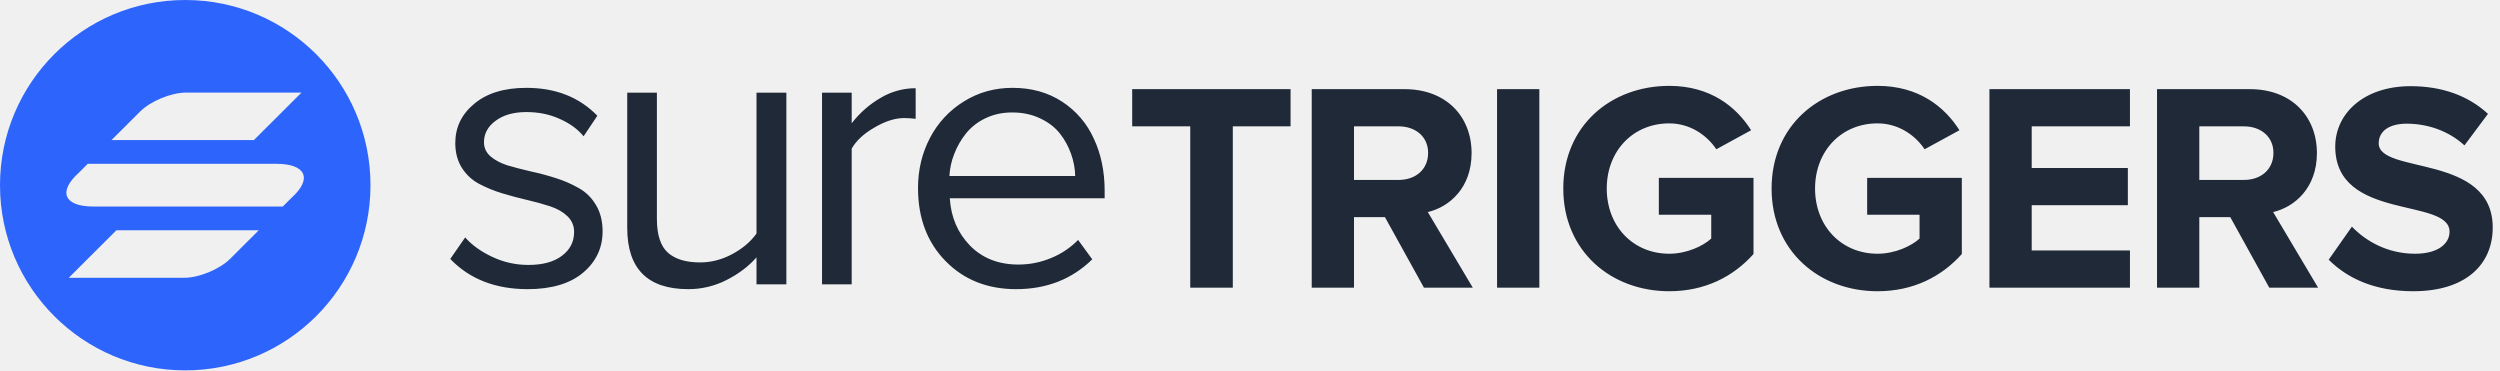
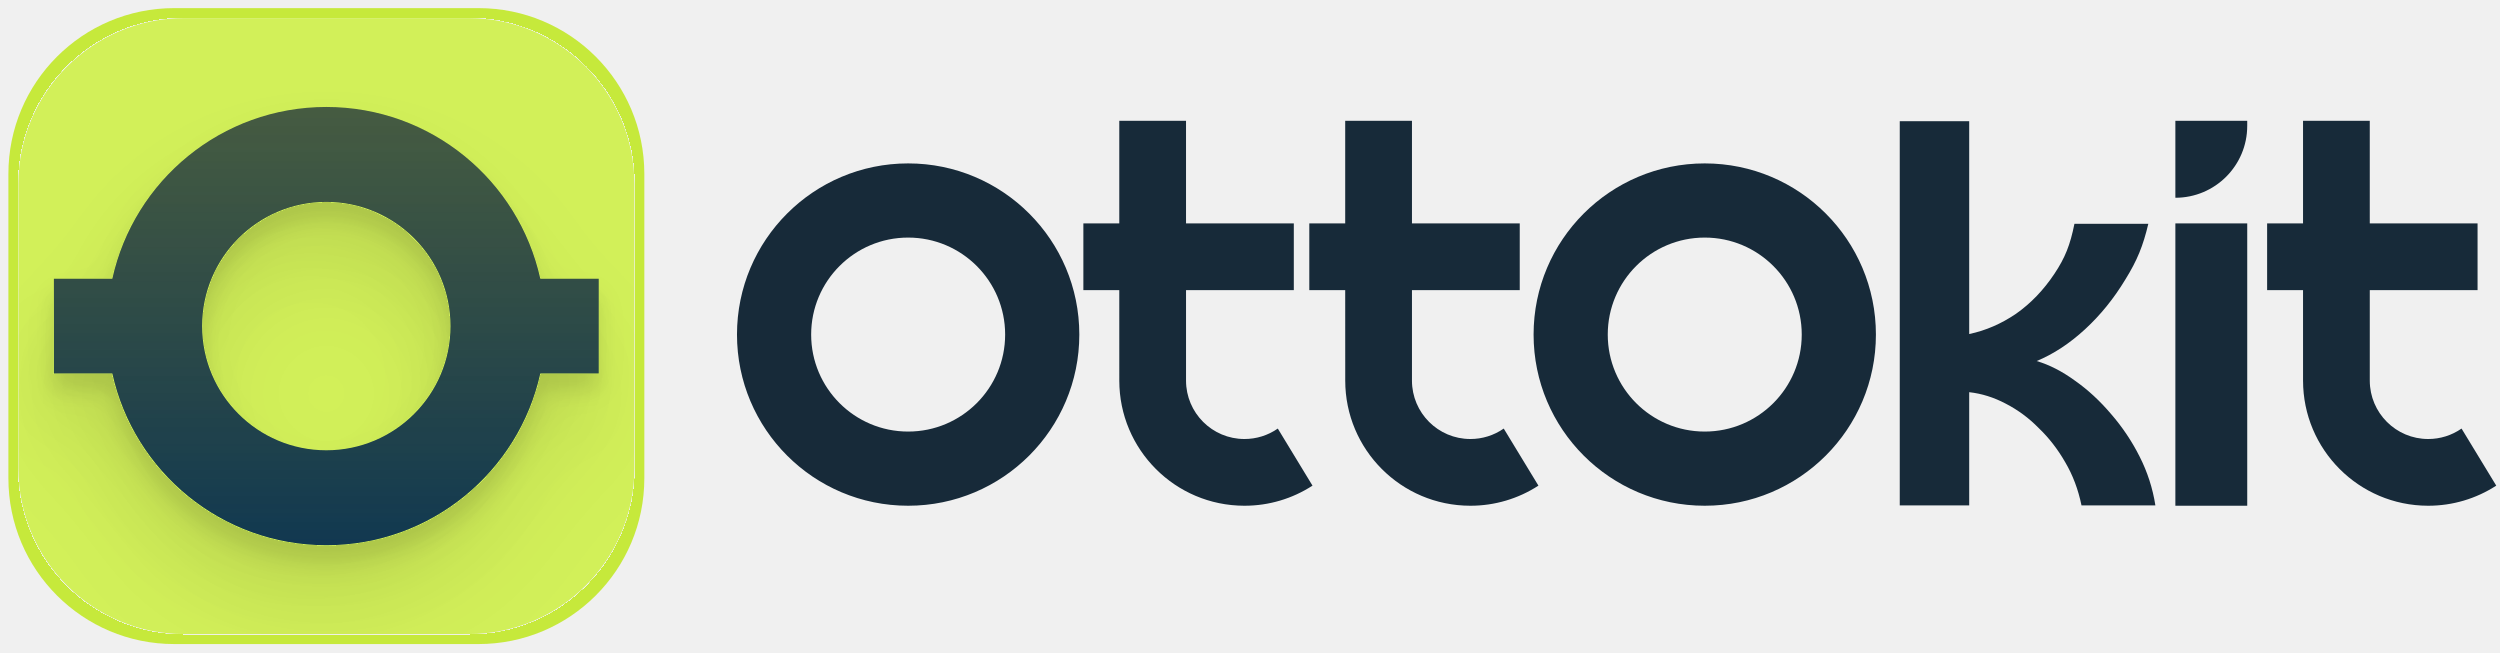
- <svg xmlns="http://www.w3.org/2000/svg" width="189" height="28" fill="none">
-   <path d="m34.04 19.575 1.127-1.626c.518.586 1.207 1.08 2.066 1.48.86.4 1.764.6 2.711.6 1.084 0 1.93-.23 2.535-.688.615-.46.923-1.06.923-1.802a1.59 1.59 0 0 0-.498-1.187c-.332-.322-.762-.57-1.29-.747a19.143 19.143 0 0 0-1.743-.483 29.496 29.496 0 0 1-1.92-.513 9.714 9.714 0 0 1-1.743-.717 3.454 3.454 0 0 1-1.29-1.202c-.332-.527-.498-1.152-.498-1.875 0-1.191.479-2.182 1.436-2.973.957-.801 2.271-1.201 3.942-1.201 2.207 0 3.995.703 5.362 2.109l-1.04 1.553c-.45-.547-1.055-.987-1.817-1.319-.752-.341-1.587-.512-2.505-.512-.968 0-1.744.22-2.33.659-.586.43-.88.971-.88 1.626 0 .42.167.776.499 1.07.332.282.757.507 1.275.673.527.156 1.108.308 1.743.454.645.137 1.285.308 1.92.513a8.621 8.621 0 0 1 1.743.761c.528.293.958.718 1.29 1.275.332.557.498 1.216.498 1.977 0 1.27-.498 2.32-1.494 3.15-.987.82-2.38 1.23-4.176 1.23-2.433 0-4.382-.761-5.847-2.285ZM47.419 17.231V7.007h2.242v9.536c0 1.21.278 2.065.835 2.563.556.489 1.367.733 2.432.733.84 0 1.65-.21 2.432-.63.782-.42 1.392-.938 1.832-1.553V7.006h2.257v14.488h-2.257v-2.036c-.606.684-1.363 1.255-2.271 1.714a6.315 6.315 0 0 1-2.887.688c-3.077 0-4.615-1.543-4.615-4.629ZM62.146 21.494V7.007h2.242V9.32a7.53 7.53 0 0 1 2.183-1.919 5.147 5.147 0 0 1 2.653-.732v2.314a8.137 8.137 0 0 0-.865-.058c-.694 0-1.446.239-2.256.718-.811.468-1.383 1-1.715 1.596v10.254h-2.242ZM69.401 14.229c0-1.387.303-2.657.909-3.81a7.037 7.037 0 0 1 2.564-2.753c1.094-.684 2.32-1.025 3.678-1.025 1.426 0 2.671.346 3.736 1.04a6.501 6.501 0 0 1 2.403 2.798c.547 1.162.82 2.475.82 3.94v.571H71.805c.088 1.426.596 2.617 1.524 3.574.938.957 2.159 1.436 3.663 1.436.85 0 1.666-.161 2.447-.483a6.083 6.083 0 0 0 2.066-1.377l1.07 1.465c-1.534 1.503-3.453 2.255-5.759 2.255-2.168 0-3.946-.708-5.333-2.124-1.387-1.416-2.08-3.252-2.08-5.508Zm2.374-.923h9.51a5.165 5.165 0 0 0-.308-1.656 5.252 5.252 0 0 0-.835-1.538c-.372-.478-.87-.864-1.495-1.157-.625-.303-1.333-.454-2.125-.454-.742 0-1.416.146-2.022.44a4.184 4.184 0 0 0-1.48 1.157 5.868 5.868 0 0 0-.879 1.538 5.288 5.288 0 0 0-.366 1.67ZM93.2 21.747V9.552h4.367V6.74H85.594v2.812h4.389v12.195H93.2ZM111.342 21.747l-3.399-5.715c1.621-.382 3.309-1.822 3.309-4.455 0-2.79-1.936-4.837-5.064-4.837h-7.022v15.007h3.196v-5.332h2.34l2.949 5.332h3.691Zm-5.604-8.145h-3.376v-4.05h3.376c1.26 0 2.228.765 2.228 2.003 0 1.282-.968 2.047-2.228 2.047ZM116.374 21.747V6.74h-3.196v15.007h3.196ZM126.196 22.017c2.701 0 4.839-1.102 6.369-2.812v-5.76h-7.157v2.79h3.961v1.8c-.607.562-1.845 1.147-3.173 1.147-2.746 0-4.726-2.092-4.726-4.927 0-2.835 1.98-4.928 4.726-4.928 1.575 0 2.858.9 3.556 1.958l2.633-1.44c-1.125-1.778-3.083-3.353-6.189-3.353-4.411 0-8.012 3.015-8.012 7.763 0 4.725 3.601 7.762 8.012 7.762ZM141.944 22.017c2.701 0 4.839-1.102 6.37-2.812v-5.76h-7.157v2.79h3.961v1.8c-.608.562-1.846 1.147-3.174 1.147-2.745 0-4.726-2.092-4.726-4.927 0-2.835 1.981-4.928 4.726-4.928 1.576 0 2.859.9 3.556 1.958l2.634-1.44c-1.126-1.778-3.084-3.353-6.19-3.353-4.411 0-8.012 3.015-8.012 7.763 0 4.725 3.601 7.762 8.012 7.762ZM161.024 21.747v-2.812h-7.427v-3.42h7.269v-2.813h-7.269v-3.15h7.427V6.74h-10.623v15.007h10.623ZM175.248 21.747l-3.399-5.715c1.621-.382 3.309-1.822 3.309-4.455 0-2.79-1.936-4.837-5.064-4.837h-7.022v15.007h3.196v-5.332h2.34l2.949 5.332h3.691Zm-5.604-8.145h-3.376v-4.05h3.376c1.26 0 2.228.765 2.228 2.003 0 1.282-.968 2.047-2.228 2.047ZM182.44 22.017c4.029 0 6.01-2.07 6.01-4.815 0-5.602-8.62-4.005-8.62-6.367 0-.9.765-1.485 2.115-1.485 1.531 0 3.151.517 4.367 1.642l1.778-2.385c-1.486-1.372-3.466-2.092-5.852-2.092-3.534 0-5.694 2.07-5.694 4.567 0 5.648 8.642 3.825 8.642 6.435 0 .878-.832 1.665-2.61 1.665-2.071 0-3.714-.945-4.772-2.047l-1.755 2.497c1.418 1.418 3.488 2.385 6.391 2.385Z" fill="#1F2937" />
-   <path fill-rule="evenodd" clip-rule="evenodd" d="M14.004 28c7.734 0 14.004-6.268 14.004-14S21.738 0 14.004 0 0 6.268 0 14s6.27 14 14.004 14Zm.06-21c-1.124 0-2.68.643-3.475 1.436l-2.16 2.154h10.764l3.6-3.59h-8.729Zm3.337 12.564C16.606 20.357 15.05 21 13.926 21H5.198l3.599-3.59H19.56l-2.16 2.154Zm3.499-7.18H6.633l-.673.674c-1.596 1.436-1.123 2.557 1.112 2.557h14.305l.674-.673c1.58-1.427 1.083-2.557-1.151-2.557Z" fill="#2D64FB" />
+ <svg xmlns="http://www.w3.org/2000/svg" width="552" height="144" fill="none">
+   <g filter="url(#a)">
+     <g clip-path="url(#b)">
+       <rect x="4.061" y="4" width="136" height="136" rx="36.615" fill="#D2F059" />
+       <g filter="url(#c)">
+         <path fill-rule="evenodd" clip-rule="evenodd" d="M72.05 99.42c15.144 0 27.418-12.276 27.418-27.419S87.194 44.582 72.05 44.582 44.632 56.858 44.632 72.001 56.906 99.42 72.05 99.42Zm0 20.967c23.13 0 42.471-16.231 47.252-37.925h12.9V61.538h-12.901c-4.781-21.693-24.12-37.923-47.25-37.923s-42.47 16.23-47.252 37.924H11.897V82.46h12.902c4.78 21.695 24.12 37.926 47.251 37.926Z" fill="url(#d)" />
+       </g>
+     </g>
+   </g>
+   <path fill-rule="evenodd" clip-rule="evenodd" d="M200.52 95.289c11.828 0 21.416-9.588 21.416-21.416 0-11.828-9.588-21.416-21.416-21.416-11.827 0-21.416 9.588-21.416 21.416 0 11.828 9.589 21.416 21.416 21.416Zm0 16.377c20.873 0 37.794-16.92 37.794-37.793 0-20.873-16.921-37.793-37.794-37.793-20.872 0-37.793 16.92-37.793 37.793 0 20.872 16.921 37.793 37.793 37.793ZM247.14 84.466l.002.234v-4.767 4.102c0 15.24 12.338 27.599 27.571 27.631h.121a27.515 27.515 0 0 0 14.965-4.438l-7.662-12.602a12.839 12.839 0 0 1-7.364 2.307c-7.122 0-12.897-5.775-12.897-12.898V64.067h23.798V49.333h-23.798V48.2h-.002V26.667h-14.737v22.666h-7.93v14.734h7.93l.003 20.4ZM297.027 84.466v.234-4.767h.002v4.102c0 15.242 12.341 27.602 27.576 27.631H324.713a27.497 27.497 0 0 0 14.971-4.438l-7.66-12.602a12.841 12.841 0 0 1-7.364 2.307c-7.124 0-12.899-5.775-12.899-12.898V64.067h23.798V49.333h-23.798V26.667h-14.74v22.666h-7.928v14.734h7.928l.006 20.4ZM376.408 95.289c11.829 0 21.416-9.588 21.416-21.416 0-11.828-9.587-21.416-21.416-21.416-11.828 0-21.415 9.588-21.415 21.416 0 11.828 9.587 21.416 21.415 21.416Zm0 16.377c20.872 0 37.793-16.92 37.793-37.793 0-20.873-16.921-37.793-37.793-37.793S338.616 53 338.616 73.873c0 20.872 16.92 37.793 37.792 37.793Z" fill="#172A39" />
+   <path d="M419.466 111.585v-84.83H434.8v47c3.624-.764 7.068-2.254 10.331-4.47 3.263-2.293 6.09-5.235 8.482-8.827 2.392-3.592 3.479-6.374 4.421-11.036h16.313c-1.161 4.89-2.464 8.093-5.074 12.297-2.537 4.203-5.51 7.871-8.918 11.005-3.408 3.133-6.96 5.464-10.656 6.992 2.827.841 5.655 2.293 8.482 4.357 2.827 1.987 5.472 4.432 7.937 7.336a45.45 45.45 0 0 1 6.308 9.4 35.937 35.937 0 0 1 3.481 10.776h-16.313c-.724-3.516-1.921-6.687-3.589-9.515-1.668-2.904-3.624-5.426-5.873-7.566a28.167 28.167 0 0 0-7.285-5.388c-2.61-1.375-5.292-2.216-8.047-2.522v24.991h-15.334ZM480.322 26.667h15.865V27.8c0 8.763-7.103 15.866-15.865 15.866v-17ZM496.189 49.333h-15.867v62.333h15.867V49.333Z" fill="#172A39" />
+   <path fill-rule="evenodd" clip-rule="evenodd" d="M508.514 84.466v.234-4.767 4.102c0 15.24 12.34 27.599 27.571 27.631h.121a27.505 27.505 0 0 0 14.965-4.438l-7.662-12.602a12.839 12.839 0 0 1-7.364 2.307c-7.122 0-12.897-5.775-12.897-12.898V64.067h23.798V49.333h-23.798V48.2h-.002V26.667h-14.737v22.666h-7.929v14.734h7.929l.005 20.4Z" fill="#172A39" />
+   <defs>
+     <filter id="a" x=".138" y=".077" width="143.846" height="143.846" filterUnits="userSpaceOnUse" color-interpolation-filters="sRGB">
+       <feFlood flood-opacity="0" result="BackgroundImageFix" />
+       <feColorMatrix in="SourceAlpha" values="0 0 0 0 0 0 0 0 0 0 0 0 0 0 0 0 0 0 127 0" result="hardAlpha" />
+       <feMorphology radius="3.923" operator="dilate" in="SourceAlpha" result="effect1_dropShadow_94_4" />
+       <feOffset />
+       <feComposite in2="hardAlpha" operator="out" />
+       <feColorMatrix values="0 0 0 0 0.777 0 0 0 0 0.912 0 0 0 0 0.232 0 0 0 1 0" />
+       <feBlend in2="BackgroundImageFix" result="effect1_dropShadow_94_4" />
+       <feBlend in="SourceGraphic" in2="effect1_dropShadow_94_4" result="shape" />
+     </filter>
+     <filter id="c" x="-10.435" y="16.171" width="164.97" height="141.437" filterUnits="userSpaceOnUse" color-interpolation-filters="sRGB">
+       <feFlood flood-opacity="0" result="BackgroundImageFix" />
+       <feColorMatrix in="SourceAlpha" values="0 0 0 0 0 0 0 0 0 0 0 0 0 0 0 0 0 0 127 0" result="hardAlpha" />
+       <feOffset dy="14.888" />
+       <feGaussianBlur stdDeviation="11.166" />
+       <feComposite in2="hardAlpha" operator="out" />
+       <feColorMatrix values="0 0 0 0 0 0 0 0 0 0 0 0 0 0 0 0 0 0 0.06 0" />
+       <feBlend in2="BackgroundImageFix" result="effect1_dropShadow_94_4" />
+       <feColorMatrix in="SourceAlpha" values="0 0 0 0 0 0 0 0 0 0 0 0 0 0 0 0 0 0 127 0" result="hardAlpha" />
+       <feOffset dx="-3.35" dy="11.166" />
+       <feGaussianBlur stdDeviation="6.514" />
+       <feComposite in2="hardAlpha" operator="out" />
+       <feColorMatrix values="0 0 0 0 0 0 0 0 0 0 0 0 0 0 0 0 0 0 0.04 0" />
+       <feBlend in2="effect1_dropShadow_94_4" result="effect2_dropShadow_94_4" />
+       <feColorMatrix in="SourceAlpha" values="0 0 0 0 0 0 0 0 0 0 0 0 0 0 0 0 0 0 127 0" result="hardAlpha" />
+       <feOffset dy="3.722" />
+       <feGaussianBlur stdDeviation="3.722" />
+       <feComposite in2="hardAlpha" operator="out" />
+       <feColorMatrix values="0 0 0 0 0 0 0 0 0 0 0 0 0 0 0 0 0 0 0.03 0" />
+       <feBlend in2="effect2_dropShadow_94_4" result="effect3_dropShadow_94_4" />
+       <feColorMatrix in="SourceAlpha" values="0 0 0 0 0 0 0 0 0 0 0 0 0 0 0 0 0 0 127 0" result="hardAlpha" />
+       <feOffset dy="3.722" />
+       <feGaussianBlur stdDeviation="1.861" />
+       <feComposite in2="hardAlpha" operator="out" />
+       <feColorMatrix values="0 0 0 0 0 0 0 0 0 0 0 0 0 0 0 0 0 0 0.08 0" />
+       <feBlend in2="effect3_dropShadow_94_4" result="effect4_dropShadow_94_4" />
+       <feBlend in="SourceGraphic" in2="effect4_dropShadow_94_4" result="shape" />
+     </filter>
+     <linearGradient id="d" x1="72.049" y1="120.387" x2="72.049" y2="23.615" gradientUnits="userSpaceOnUse">
+       <stop stop-color="#072F50" stop-opacity=".95" />
+       <stop offset="1" stop-color="#172A39" stop-opacity=".75" />
+     </linearGradient>
+     <clipPath id="b">
+       <rect x="4.061" y="4" width="136" height="136" rx="36.615" fill="#fff" />
+     </clipPath>
+   </defs>
</svg>
